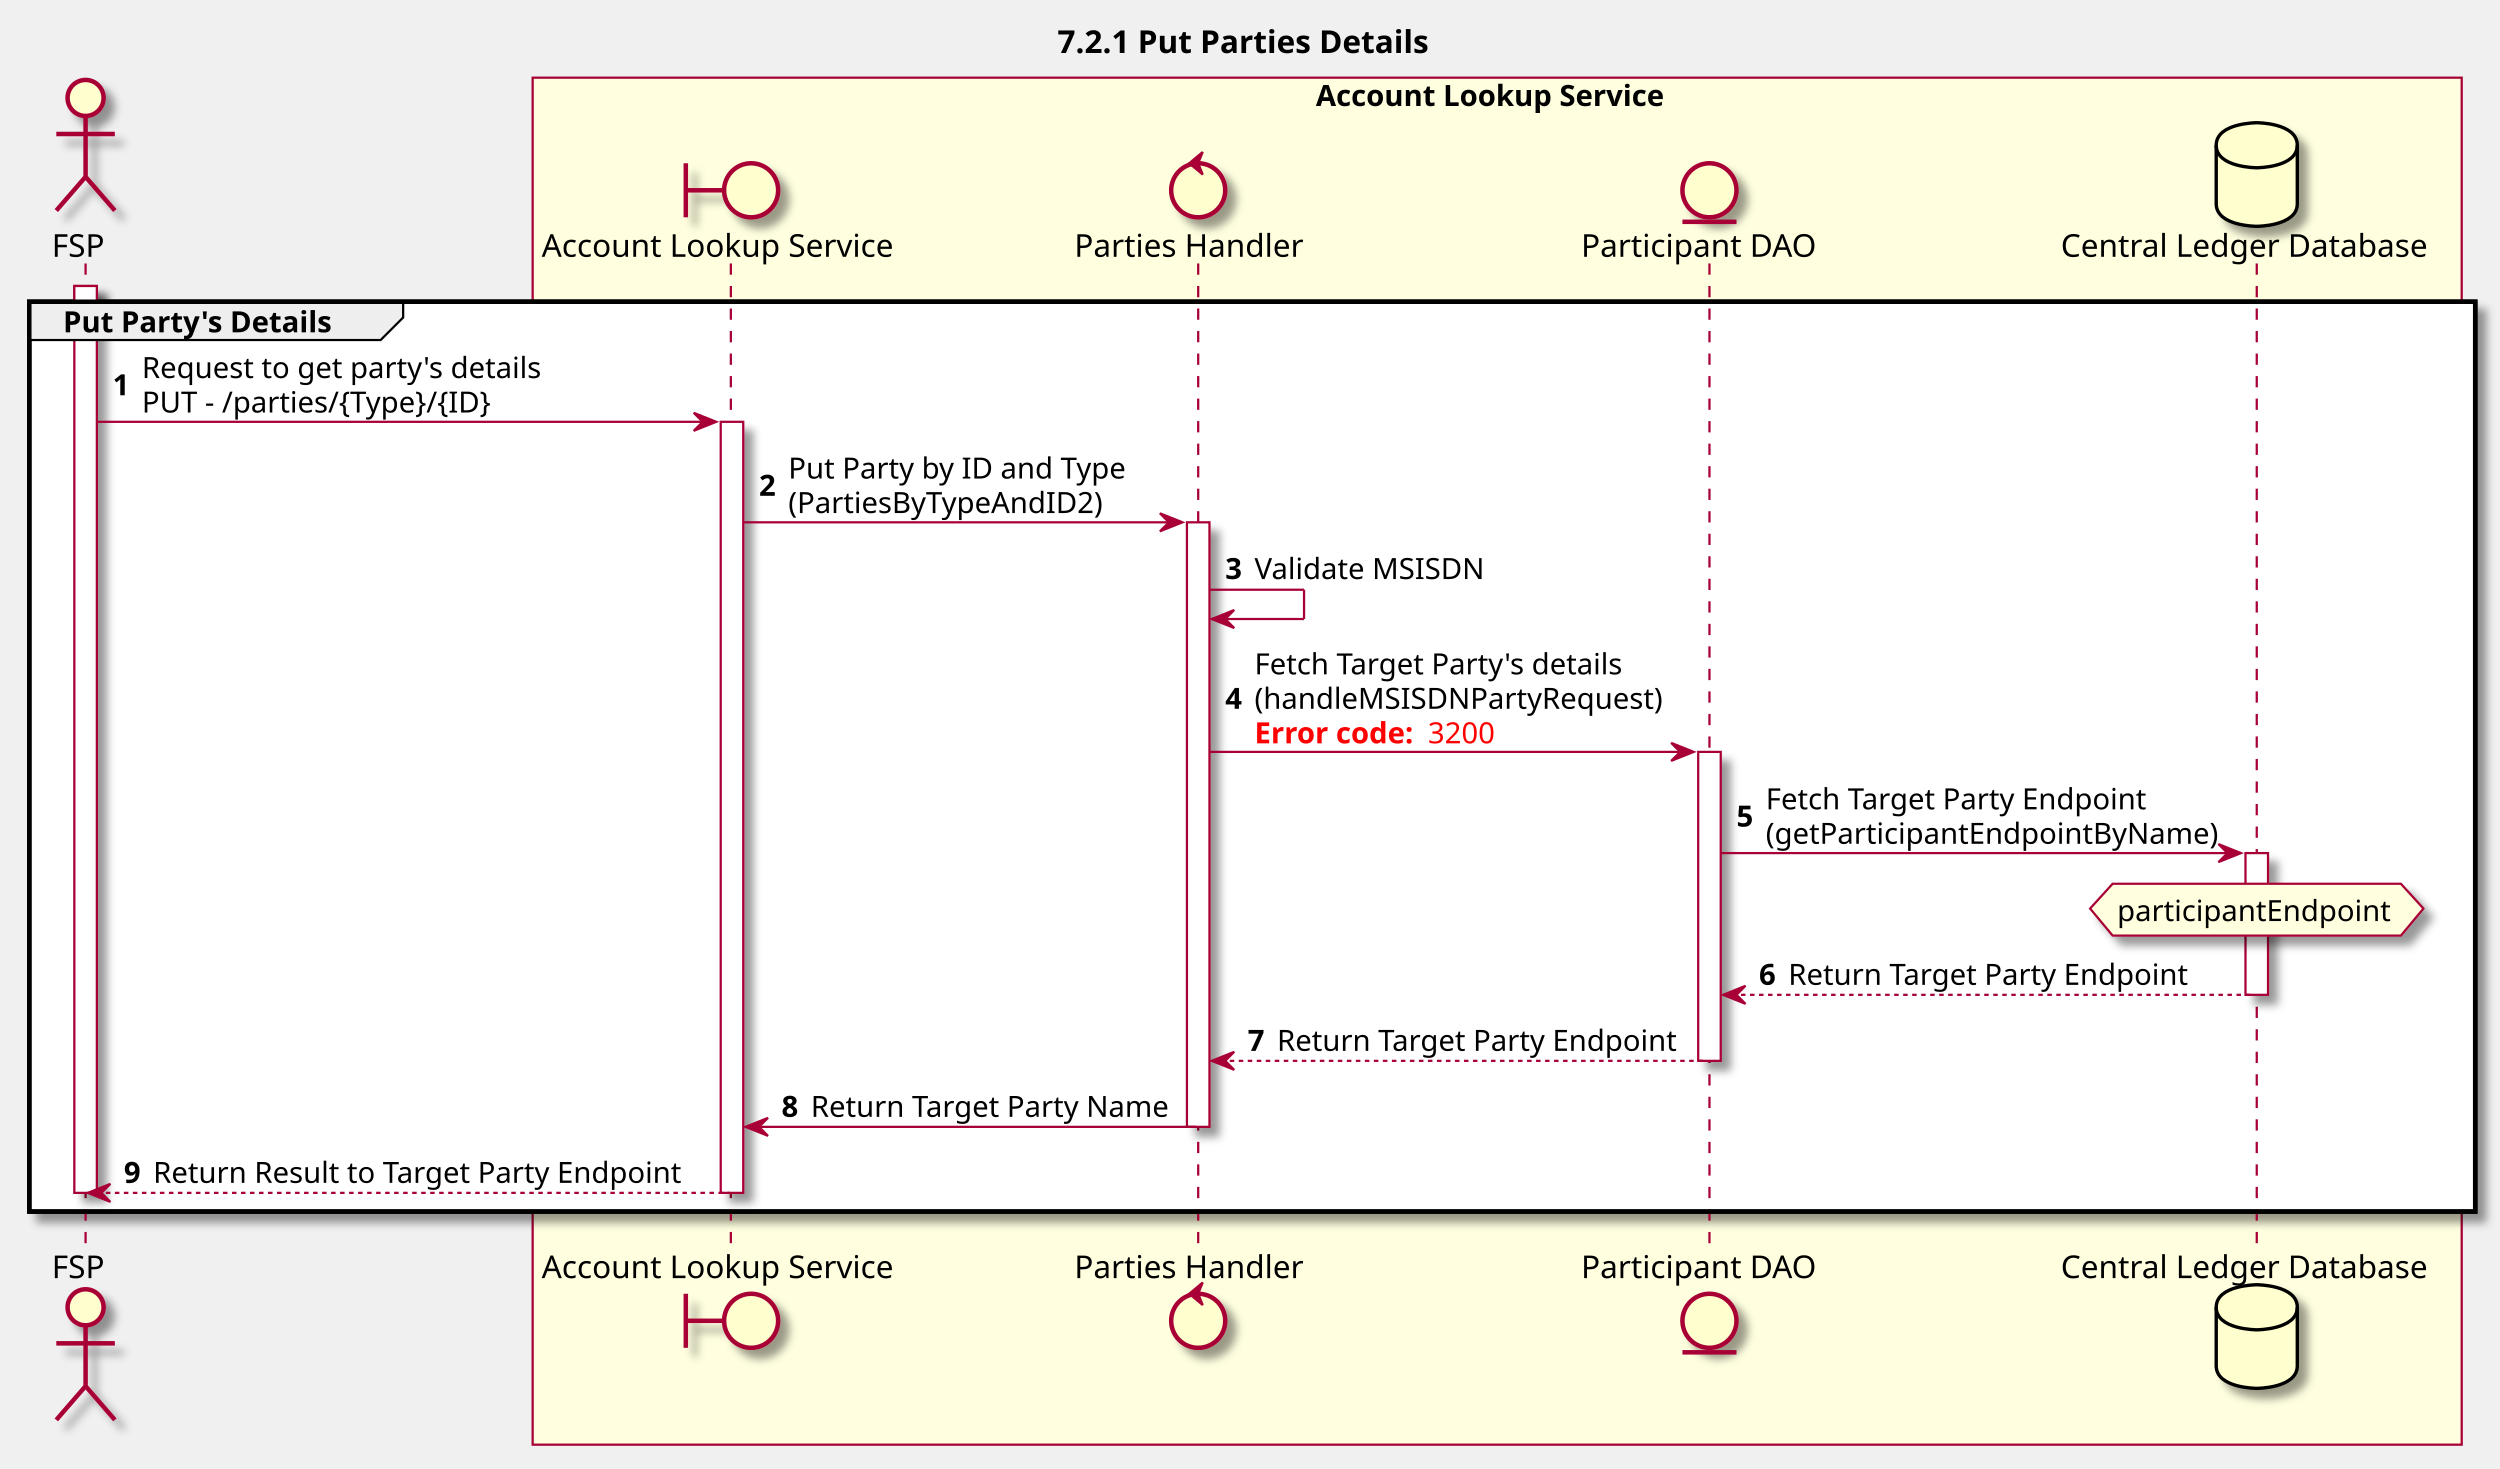
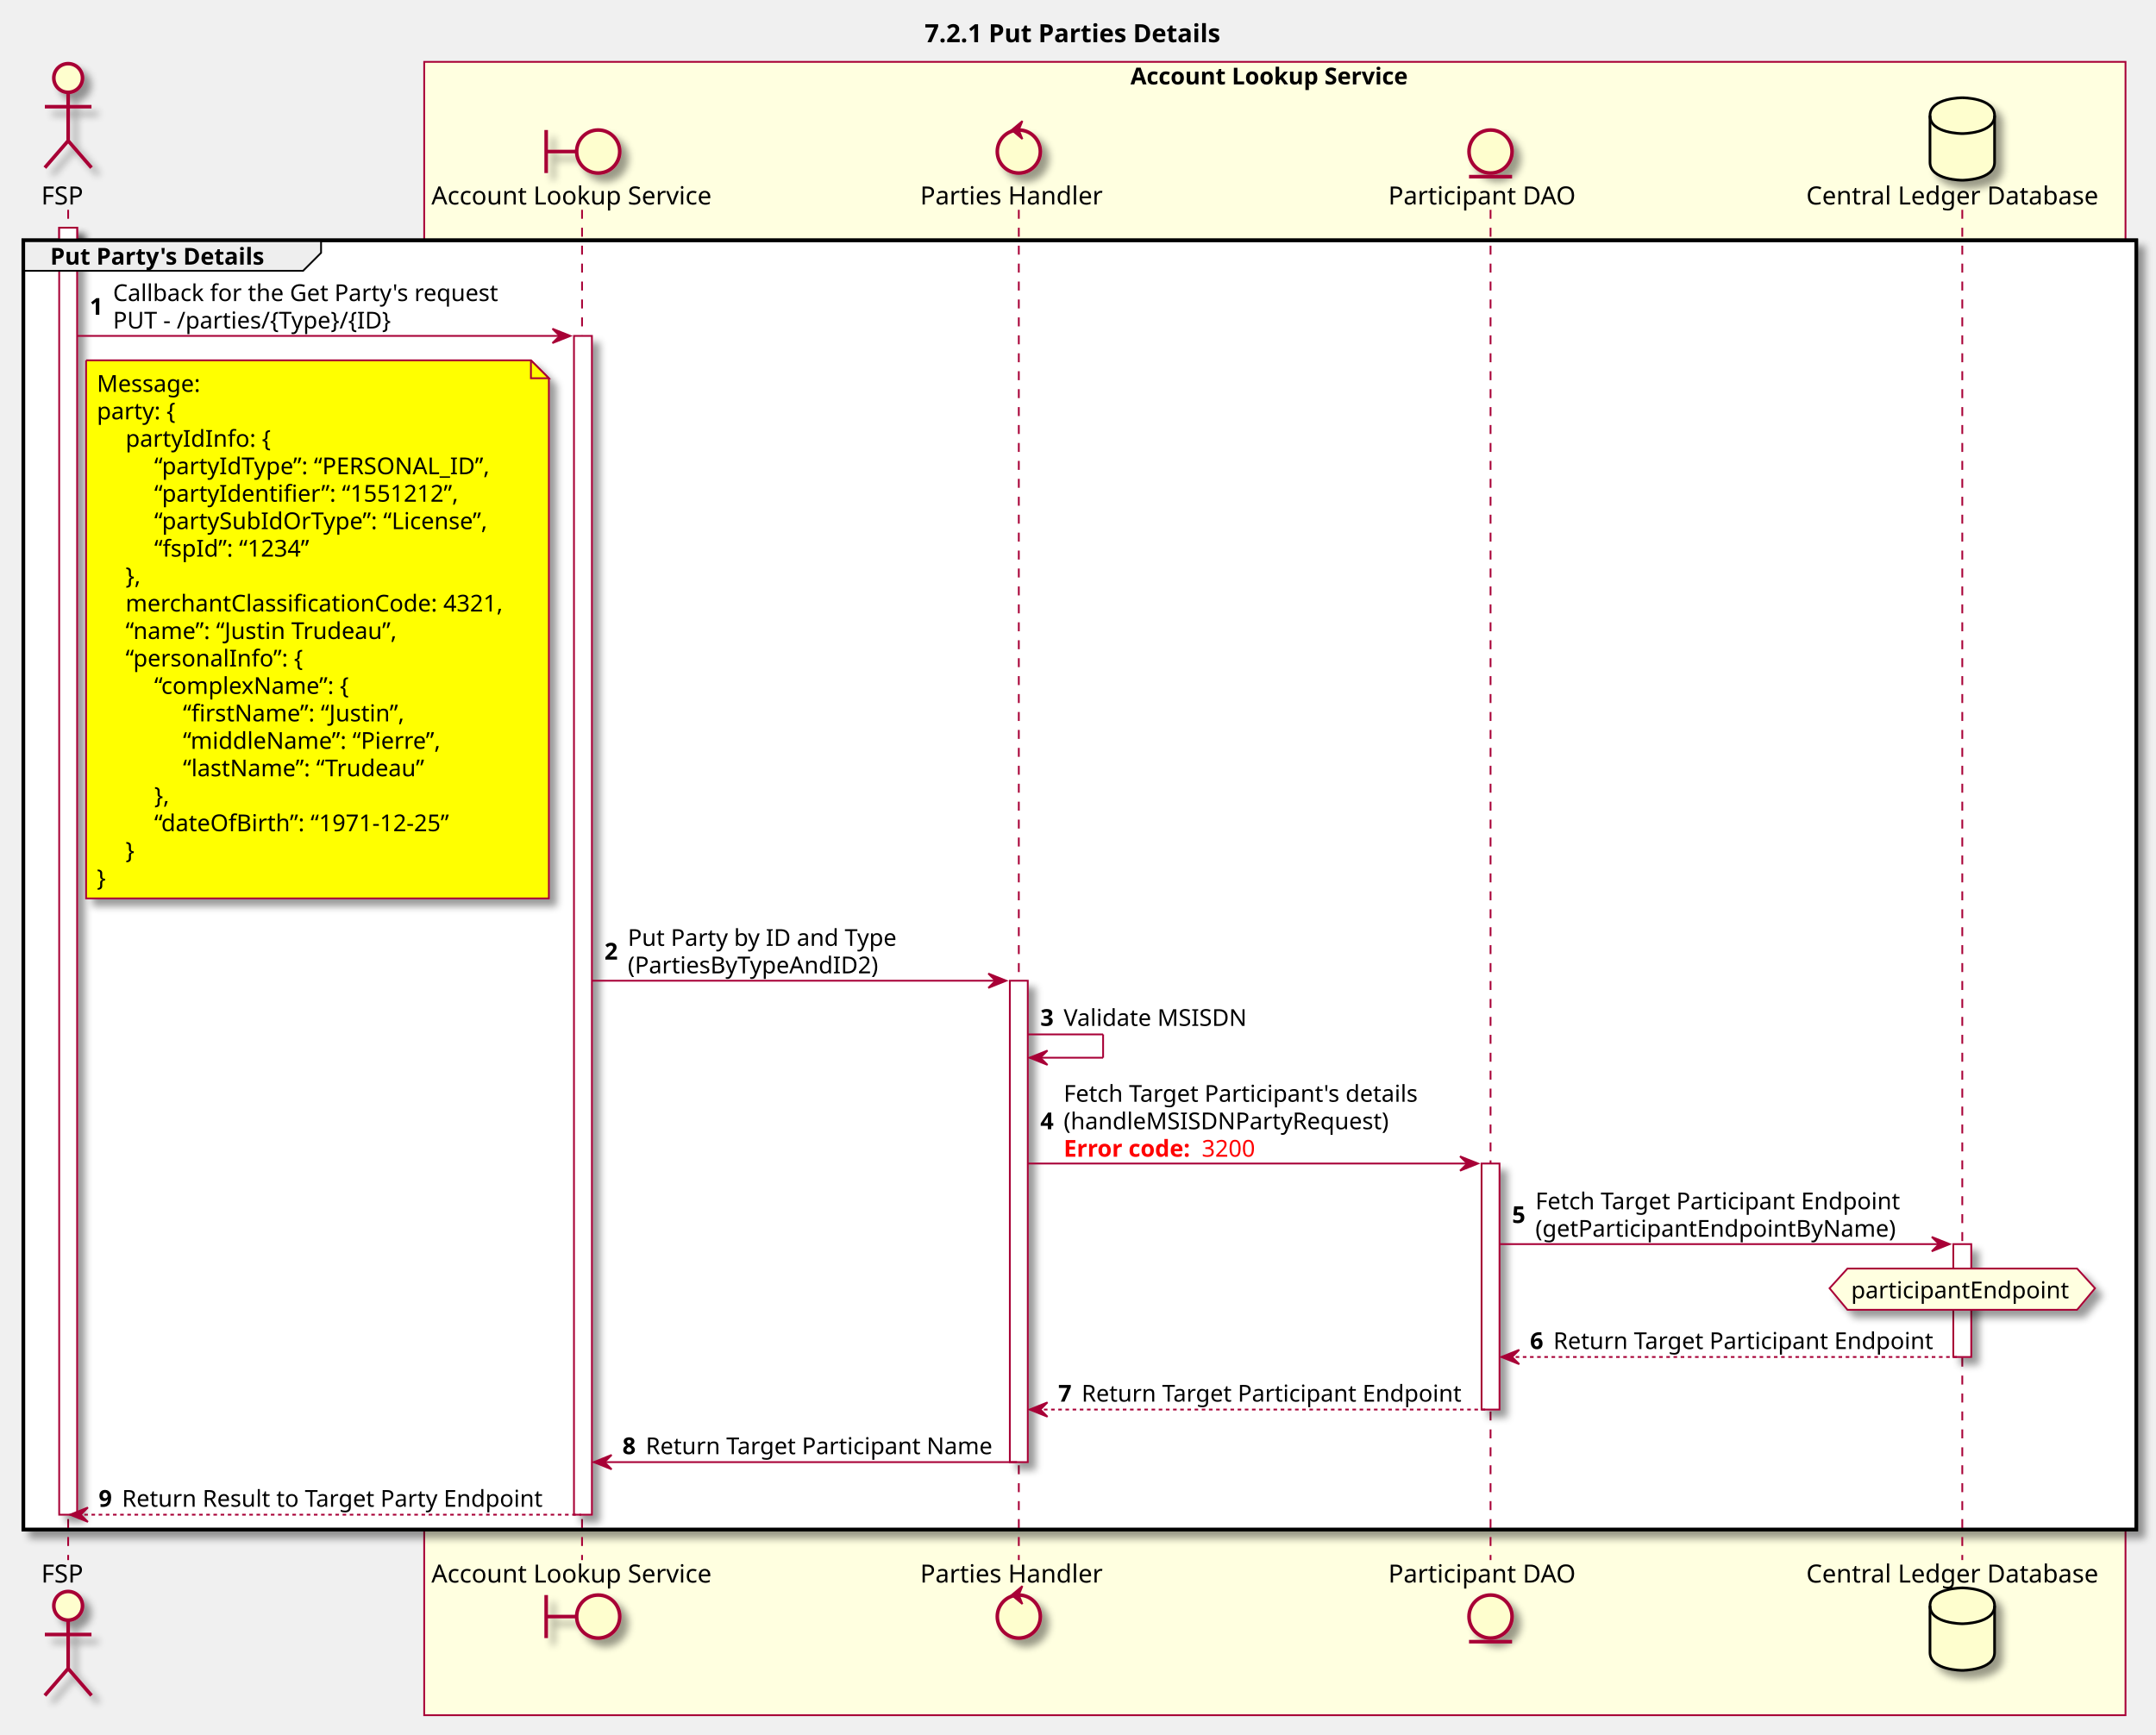
- <svg xmlns="http://www.w3.org/2000/svg" contentScriptType="application/ecmascript" contentStyleType="text/css" height="652px" preserveAspectRatio="none" style="width:1110px;height:652px;" version="1.1" viewBox="0 0 1110 652" width="1110px" zoomAndPan="magnify">
+ <svg xmlns="http://www.w3.org/2000/svg" contentScriptType="application/ecmascript" contentStyleType="text/css" height="967px" preserveAspectRatio="none" style="width:1202px;height:967px;" version="1.1" viewBox="0 0 1202 967" width="1202px" zoomAndPan="magnify">
  <defs>
-     <filter height="300%" id="fgtnrbxdlono8" width="300%" x="-1" y="-1">
+     <filter height="300%" id="f13jw10cpditu0" width="300%" x="-1" y="-1">
      <feGaussianBlur result="blurOut" stdDeviation="2.0" />
      <feColorMatrix in="blurOut" result="blurOut2" type="matrix" values="0 0 0 0 0 0 0 0 0 0 0 0 0 0 0 0 0 0 .4 0" />
      <feOffset dx="4.0" dy="4.0" in="blurOut2" result="blurOut3" />
      <feBlend in="SourceGraphic" in2="blurOut3" mode="normal" />
    </filter>
  </defs>
  <g>
-     <text fill="#000000" font-family="sans-serif" font-size="14" font-weight="bold" lengthAdjust="spacingAndGlyphs" textLength="173" x="469.5" y="23.535">7.2.1 Put Parties Details</text>
-     <rect fill="#FFFFE0" height="606.945" style="stroke: #A80036; stroke-width: 1.0;" width="856.5" x="236.5" y="34.488" />
-     <text fill="#000000" font-family="sans-serif" font-size="13" font-weight="bold" lengthAdjust="spacingAndGlyphs" textLength="161" x="584.25" y="47.057">Account Lookup Service</text>
-     <rect fill="#FFFFFF" filter="url(#fgtnrbxdlono8)" height="402.658" style="stroke: #A80036; stroke-width: 1.0;" width="10" x="33" y="126.977" />
-     <rect fill="#FFFFFF" filter="url(#fgtnrbxdlono8)" height="342.348" style="stroke: #A80036; stroke-width: 1.0;" width="10" x="320" y="187.287" />
-     <rect fill="#FFFFFF" filter="url(#fgtnrbxdlono8)" height="268.416" style="stroke: #A80036; stroke-width: 1.0;" width="10" x="527" y="231.908" />
-     <rect fill="#FFFFFF" filter="url(#fgtnrbxdlono8)" height="137.174" style="stroke: #A80036; stroke-width: 1.0;" width="10" x="754" y="333.84" />
-     <rect fill="#FFFFFF" filter="url(#fgtnrbxdlono8)" height="62.932" style="stroke: #A80036; stroke-width: 1.0;" width="10" x="997" y="378.772" />
-     <rect fill="#FFFFFF" filter="url(#fgtnrbxdlono8)" height="403.969" style="stroke: #000000; stroke-width: 2.0;" width="1086" x="13" y="133.977" />
-     <line style="stroke: #A80036; stroke-width: 1.0; stroke-dasharray: 5.0,5.0;" x1="38" x2="38" y1="116.977" y2="554.945" />
-     <line style="stroke: #A80036; stroke-width: 1.0; stroke-dasharray: 5.0,5.0;" x1="324.5" x2="324.5" y1="116.977" y2="554.945" />
-     <line style="stroke: #A80036; stroke-width: 1.0; stroke-dasharray: 5.0,5.0;" x1="532" x2="532" y1="116.977" y2="554.945" />
-     <line style="stroke: #A80036; stroke-width: 1.0; stroke-dasharray: 5.0,5.0;" x1="759" x2="759" y1="116.977" y2="554.945" />
-     <line style="stroke: #A80036; stroke-width: 1.0; stroke-dasharray: 5.0,5.0;" x1="1002" x2="1002" y1="116.977" y2="554.945" />
+     <text fill="#000000" font-family="sans-serif" font-size="14" font-weight="bold" lengthAdjust="spacingAndGlyphs" textLength="173" x="515.5" y="23.535">7.2.1 Put Parties Details</text>
+     <rect fill="#FFFFE0" height="921.846" style="stroke: #A80036; stroke-width: 1.0;" width="948.5" x="236.5" y="34.488" />
+     <text fill="#000000" font-family="sans-serif" font-size="13" font-weight="bold" lengthAdjust="spacingAndGlyphs" textLength="161" x="630.25" y="47.057">Account Lookup Service</text>
+     <rect fill="#FFFFFF" filter="url(#f13jw10cpditu0)" height="717.559" style="stroke: #A80036; stroke-width: 1.0;" width="10" x="33" y="126.977" />
+     <rect fill="#FFFFFF" filter="url(#f13jw10cpditu0)" height="657.248" style="stroke: #A80036; stroke-width: 1.0;" width="10" x="320" y="187.287" />
+     <rect fill="#FFFFFF" filter="url(#f13jw10cpditu0)" height="268.416" style="stroke: #A80036; stroke-width: 1.0;" width="10" x="563" y="546.809" />
+     <rect fill="#FFFFFF" filter="url(#f13jw10cpditu0)" height="137.174" style="stroke: #A80036; stroke-width: 1.0;" width="10" x="826" y="648.74" />
+     <rect fill="#FFFFFF" filter="url(#f13jw10cpditu0)" height="62.932" style="stroke: #A80036; stroke-width: 1.0;" width="10" x="1089" y="693.672" />
+     <rect fill="#FFFFFF" filter="url(#f13jw10cpditu0)" height="718.869" style="stroke: #000000; stroke-width: 2.0;" width="1178" x="13" y="133.977" />
+     <line style="stroke: #A80036; stroke-width: 1.0; stroke-dasharray: 5.0,5.0;" x1="38" x2="38" y1="116.977" y2="869.846" />
+     <line style="stroke: #A80036; stroke-width: 1.0; stroke-dasharray: 5.0,5.0;" x1="324.5" x2="324.5" y1="116.977" y2="869.846" />
+     <line style="stroke: #A80036; stroke-width: 1.0; stroke-dasharray: 5.0,5.0;" x1="568" x2="568" y1="116.977" y2="869.846" />
+     <line style="stroke: #A80036; stroke-width: 1.0; stroke-dasharray: 5.0,5.0;" x1="831" x2="831" y1="116.977" y2="869.846" />
+     <line style="stroke: #A80036; stroke-width: 1.0; stroke-dasharray: 5.0,5.0;" x1="1094" x2="1094" y1="116.977" y2="869.846" />
    <text fill="#000000" font-family="sans-serif" font-size="14" lengthAdjust="spacingAndGlyphs" textLength="24" x="23" y="114.023">FSP</text>
-     <ellipse cx="38" cy="43.488" fill="#FEFECE" filter="url(#fgtnrbxdlono8)" rx="8" ry="8" style="stroke: #A80036; stroke-width: 2.0;" />
-     <path d="M38,51.488 L38,78.488 M25,59.488 L51,59.488 M38,78.488 L25,93.488 M38,78.488 L51,93.488 " fill="none" filter="url(#fgtnrbxdlono8)" style="stroke: #A80036; stroke-width: 2.0;" />
-     <text fill="#000000" font-family="sans-serif" font-size="14" lengthAdjust="spacingAndGlyphs" textLength="24" x="23" y="567.481">FSP</text>
-     <ellipse cx="38" cy="580.434" fill="#FEFECE" filter="url(#fgtnrbxdlono8)" rx="8" ry="8" style="stroke: #A80036; stroke-width: 2.0;" />
-     <path d="M38,588.434 L38,615.434 M25,596.434 L51,596.434 M38,615.434 L25,630.434 M38,615.434 L51,630.434 " fill="none" filter="url(#fgtnrbxdlono8)" style="stroke: #A80036; stroke-width: 2.0;" />
+     <ellipse cx="38" cy="43.488" fill="#FEFECE" filter="url(#f13jw10cpditu0)" rx="8" ry="8" style="stroke: #A80036; stroke-width: 2.0;" />
+     <path d="M38,51.488 L38,78.488 M25,59.488 L51,59.488 M38,78.488 L25,93.488 M38,78.488 L51,93.488 " fill="none" filter="url(#f13jw10cpditu0)" style="stroke: #A80036; stroke-width: 2.0;" />
+     <text fill="#000000" font-family="sans-serif" font-size="14" lengthAdjust="spacingAndGlyphs" textLength="24" x="23" y="882.381">FSP</text>
+     <ellipse cx="38" cy="895.334" fill="#FEFECE" filter="url(#f13jw10cpditu0)" rx="8" ry="8" style="stroke: #A80036; stroke-width: 2.0;" />
+     <path d="M38,903.334 L38,930.334 M25,911.334 L51,911.334 M38,930.334 L25,945.334 M38,930.334 L51,945.334 " fill="none" filter="url(#f13jw10cpditu0)" style="stroke: #A80036; stroke-width: 2.0;" />
    <text fill="#000000" font-family="sans-serif" font-size="14" lengthAdjust="spacingAndGlyphs" textLength="163" x="240.5" y="114.023">Account Lookup Service</text>
-     <path d="M304.5,72.488 L304.5,96.488 M304.5,84.488 L321.5,84.488 " fill="none" filter="url(#fgtnrbxdlono8)" style="stroke: #A80036; stroke-width: 2.0;" />
-     <ellipse cx="333.5" cy="84.488" fill="#FEFECE" filter="url(#fgtnrbxdlono8)" rx="12" ry="12" style="stroke: #A80036; stroke-width: 2.0;" />
-     <text fill="#000000" font-family="sans-serif" font-size="14" lengthAdjust="spacingAndGlyphs" textLength="163" x="240.5" y="567.481">Account Lookup Service</text>
-     <path d="M304.5,574.434 L304.5,598.434 M304.5,586.434 L321.5,586.434 " fill="none" filter="url(#fgtnrbxdlono8)" style="stroke: #A80036; stroke-width: 2.0;" />
-     <ellipse cx="333.5" cy="586.434" fill="#FEFECE" filter="url(#fgtnrbxdlono8)" rx="12" ry="12" style="stroke: #A80036; stroke-width: 2.0;" />
-     <text fill="#000000" font-family="sans-serif" font-size="14" lengthAdjust="spacingAndGlyphs" textLength="104" x="477" y="114.023">Parties Handler</text>
-     <ellipse cx="532" cy="84.488" fill="#FEFECE" filter="url(#fgtnrbxdlono8)" rx="12" ry="12" style="stroke: #A80036; stroke-width: 2.0;" />
-     <polygon fill="#A80036" points="528,72.488,534,67.488,532,72.488,534,77.488,528,72.488" style="stroke: #A80036; stroke-width: 1.0;" />
-     <text fill="#000000" font-family="sans-serif" font-size="14" lengthAdjust="spacingAndGlyphs" textLength="104" x="477" y="567.481">Parties Handler</text>
-     <ellipse cx="532" cy="586.434" fill="#FEFECE" filter="url(#fgtnrbxdlono8)" rx="12" ry="12" style="stroke: #A80036; stroke-width: 2.0;" />
-     <polygon fill="#A80036" points="528,574.434,534,569.434,532,574.434,534,579.434,528,574.434" style="stroke: #A80036; stroke-width: 1.0;" />
-     <text fill="#000000" font-family="sans-serif" font-size="14" lengthAdjust="spacingAndGlyphs" textLength="108" x="702" y="114.023">Participant DAO</text>
-     <ellipse cx="759" cy="84.488" fill="#FEFECE" filter="url(#fgtnrbxdlono8)" rx="12" ry="12" style="stroke: #A80036; stroke-width: 2.0;" />
-     <line style="stroke: #A80036; stroke-width: 2.0;" x1="747" x2="771" y1="98.488" y2="98.488" />
-     <text fill="#000000" font-family="sans-serif" font-size="14" lengthAdjust="spacingAndGlyphs" textLength="108" x="702" y="567.481">Participant DAO</text>
-     <ellipse cx="759" cy="586.434" fill="#FEFECE" filter="url(#fgtnrbxdlono8)" rx="12" ry="12" style="stroke: #A80036; stroke-width: 2.0;" />
-     <line style="stroke: #A80036; stroke-width: 2.0;" x1="747" x2="771" y1="600.434" y2="600.434" />
-     <text fill="#000000" font-family="sans-serif" font-size="14" lengthAdjust="spacingAndGlyphs" textLength="168" x="915" y="114.023">Central Ledger Database</text>
-     <path d="M984,64.488 C984,54.488 1002,54.488 1002,54.488 C1002,54.488 1020,54.488 1020,64.488 L1020,90.488 C1020,100.488 1002,100.488 1002,100.488 C1002,100.488 984,100.488 984,90.488 L984,64.488 " fill="#FEFECE" filter="url(#fgtnrbxdlono8)" style="stroke: #000000; stroke-width: 1.5;" />
-     <path d="M984,64.488 C984,74.488 1002,74.488 1002,74.488 C1002,74.488 1020,74.488 1020,64.488 " fill="none" style="stroke: #000000; stroke-width: 1.5;" />
-     <text fill="#000000" font-family="sans-serif" font-size="14" lengthAdjust="spacingAndGlyphs" textLength="168" x="915" y="567.481">Central Ledger Database</text>
-     <path d="M984,580.434 C984,570.434 1002,570.434 1002,570.434 C1002,570.434 1020,570.434 1020,580.434 L1020,606.434 C1020,616.434 1002,616.434 1002,616.434 C1002,616.434 984,616.434 984,606.434 L984,580.434 " fill="#FEFECE" filter="url(#fgtnrbxdlono8)" style="stroke: #000000; stroke-width: 1.5;" />
-     <path d="M984,580.434 C984,590.434 1002,590.434 1002,590.434 C1002,590.434 1020,590.434 1020,580.434 " fill="none" style="stroke: #000000; stroke-width: 1.5;" />
-     <rect fill="#FFFFFF" filter="url(#fgtnrbxdlono8)" height="402.658" style="stroke: #A80036; stroke-width: 1.0;" width="10" x="33" y="126.977" />
-     <rect fill="#FFFFFF" filter="url(#fgtnrbxdlono8)" height="342.348" style="stroke: #A80036; stroke-width: 1.0;" width="10" x="320" y="187.287" />
-     <rect fill="#FFFFFF" filter="url(#fgtnrbxdlono8)" height="268.416" style="stroke: #A80036; stroke-width: 1.0;" width="10" x="527" y="231.908" />
-     <rect fill="#FFFFFF" filter="url(#fgtnrbxdlono8)" height="137.174" style="stroke: #A80036; stroke-width: 1.0;" width="10" x="754" y="333.84" />
-     <rect fill="#FFFFFF" filter="url(#fgtnrbxdlono8)" height="62.932" style="stroke: #A80036; stroke-width: 1.0;" width="10" x="997" y="378.772" />
+     <path d="M304.5,72.488 L304.5,96.488 M304.5,84.488 L321.5,84.488 " fill="none" filter="url(#f13jw10cpditu0)" style="stroke: #A80036; stroke-width: 2.0;" />
+     <ellipse cx="333.5" cy="84.488" fill="#FEFECE" filter="url(#f13jw10cpditu0)" rx="12" ry="12" style="stroke: #A80036; stroke-width: 2.0;" />
+     <text fill="#000000" font-family="sans-serif" font-size="14" lengthAdjust="spacingAndGlyphs" textLength="163" x="240.5" y="882.381">Account Lookup Service</text>
+     <path d="M304.5,889.334 L304.5,913.334 M304.5,901.334 L321.5,901.334 " fill="none" filter="url(#f13jw10cpditu0)" style="stroke: #A80036; stroke-width: 2.0;" />
+     <ellipse cx="333.5" cy="901.334" fill="#FEFECE" filter="url(#f13jw10cpditu0)" rx="12" ry="12" style="stroke: #A80036; stroke-width: 2.0;" />
+     <text fill="#000000" font-family="sans-serif" font-size="14" lengthAdjust="spacingAndGlyphs" textLength="104" x="513" y="114.023">Parties Handler</text>
+     <ellipse cx="568" cy="84.488" fill="#FEFECE" filter="url(#f13jw10cpditu0)" rx="12" ry="12" style="stroke: #A80036; stroke-width: 2.0;" />
+     <polygon fill="#A80036" points="564,72.488,570,67.488,568,72.488,570,77.488,564,72.488" style="stroke: #A80036; stroke-width: 1.0;" />
+     <text fill="#000000" font-family="sans-serif" font-size="14" lengthAdjust="spacingAndGlyphs" textLength="104" x="513" y="882.381">Parties Handler</text>
+     <ellipse cx="568" cy="901.334" fill="#FEFECE" filter="url(#f13jw10cpditu0)" rx="12" ry="12" style="stroke: #A80036; stroke-width: 2.0;" />
+     <polygon fill="#A80036" points="564,889.334,570,884.334,568,889.334,570,894.334,564,889.334" style="stroke: #A80036; stroke-width: 1.0;" />
+     <text fill="#000000" font-family="sans-serif" font-size="14" lengthAdjust="spacingAndGlyphs" textLength="108" x="774" y="114.023">Participant DAO</text>
+     <ellipse cx="831" cy="84.488" fill="#FEFECE" filter="url(#f13jw10cpditu0)" rx="12" ry="12" style="stroke: #A80036; stroke-width: 2.0;" />
+     <line style="stroke: #A80036; stroke-width: 2.0;" x1="819" x2="843" y1="98.488" y2="98.488" />
+     <text fill="#000000" font-family="sans-serif" font-size="14" lengthAdjust="spacingAndGlyphs" textLength="108" x="774" y="882.381">Participant DAO</text>
+     <ellipse cx="831" cy="901.334" fill="#FEFECE" filter="url(#f13jw10cpditu0)" rx="12" ry="12" style="stroke: #A80036; stroke-width: 2.0;" />
+     <line style="stroke: #A80036; stroke-width: 2.0;" x1="819" x2="843" y1="915.334" y2="915.334" />
+     <text fill="#000000" font-family="sans-serif" font-size="14" lengthAdjust="spacingAndGlyphs" textLength="168" x="1007" y="114.023">Central Ledger Database</text>
+     <path d="M1076,64.488 C1076,54.488 1094,54.488 1094,54.488 C1094,54.488 1112,54.488 1112,64.488 L1112,90.488 C1112,100.488 1094,100.488 1094,100.488 C1094,100.488 1076,100.488 1076,90.488 L1076,64.488 " fill="#FEFECE" filter="url(#f13jw10cpditu0)" style="stroke: #000000; stroke-width: 1.5;" />
+     <path d="M1076,64.488 C1076,74.488 1094,74.488 1094,74.488 C1094,74.488 1112,74.488 1112,64.488 " fill="none" style="stroke: #000000; stroke-width: 1.5;" />
+     <text fill="#000000" font-family="sans-serif" font-size="14" lengthAdjust="spacingAndGlyphs" textLength="168" x="1007" y="882.381">Central Ledger Database</text>
+     <path d="M1076,895.334 C1076,885.334 1094,885.334 1094,885.334 C1094,885.334 1112,885.334 1112,895.334 L1112,921.334 C1112,931.334 1094,931.334 1094,931.334 C1094,931.334 1076,931.334 1076,921.334 L1076,895.334 " fill="#FEFECE" filter="url(#f13jw10cpditu0)" style="stroke: #000000; stroke-width: 1.5;" />
+     <path d="M1076,895.334 C1076,905.334 1094,905.334 1094,905.334 C1094,905.334 1112,905.334 1112,895.334 " fill="none" style="stroke: #000000; stroke-width: 1.5;" />
+     <rect fill="#FFFFFF" filter="url(#f13jw10cpditu0)" height="717.559" style="stroke: #A80036; stroke-width: 1.0;" width="10" x="33" y="126.977" />
+     <rect fill="#FFFFFF" filter="url(#f13jw10cpditu0)" height="657.248" style="stroke: #A80036; stroke-width: 1.0;" width="10" x="320" y="187.287" />
+     <rect fill="#FFFFFF" filter="url(#f13jw10cpditu0)" height="268.416" style="stroke: #A80036; stroke-width: 1.0;" width="10" x="563" y="546.809" />
+     <rect fill="#FFFFFF" filter="url(#f13jw10cpditu0)" height="137.174" style="stroke: #A80036; stroke-width: 1.0;" width="10" x="826" y="648.74" />
+     <rect fill="#FFFFFF" filter="url(#f13jw10cpditu0)" height="62.932" style="stroke: #A80036; stroke-width: 1.0;" width="10" x="1089" y="693.672" />
    <path d="M13,133.977 L179,133.977 L179,140.977 L169,150.977 L13,150.977 L13,133.977 " fill="#EEEEEE" style="stroke: #000000; stroke-width: 1.0;" />
-     <rect fill="none" height="403.969" style="stroke: #000000; stroke-width: 2.0;" width="1086" x="13" y="133.977" />
+     <rect fill="none" height="718.869" style="stroke: #000000; stroke-width: 2.0;" width="1178" x="13" y="133.977" />
    <text fill="#000000" font-family="sans-serif" font-size="13" font-weight="bold" lengthAdjust="spacingAndGlyphs" textLength="121" x="28" y="147.545">Put Party's Details</text>
    <polygon fill="#A80036" points="308,183.287,318,187.287,308,191.287,312,187.287" style="stroke: #A80036; stroke-width: 1.0;" />
    <line style="stroke: #A80036; stroke-width: 1.0;" x1="43" x2="314" y1="187.287" y2="187.287" />
    <text fill="#000000" font-family="sans-serif" font-size="13" font-weight="bold" lengthAdjust="spacingAndGlyphs" textLength="9" x="50" y="175.511">1</text>
-     <text fill="#000000" font-family="sans-serif" font-size="13" lengthAdjust="spacingAndGlyphs" textLength="183" x="63" y="167.856">Request to get party's details</text>
+     <text fill="#000000" font-family="sans-serif" font-size="13" lengthAdjust="spacingAndGlyphs" textLength="221" x="63" y="167.856">Callback for the Get Party's request</text>
    <text fill="#000000" font-family="sans-serif" font-size="13" lengthAdjust="spacingAndGlyphs" textLength="164" x="63" y="183.166">PUT - /parties/{Type}/{ID}</text>
-     <polygon fill="#A80036" points="515,227.908,525,231.908,515,235.908,519,231.908" style="stroke: #A80036; stroke-width: 1.0;" />
-     <line style="stroke: #A80036; stroke-width: 1.0;" x1="330" x2="521" y1="231.908" y2="231.908" />
-     <text fill="#000000" font-family="sans-serif" font-size="13" font-weight="bold" lengthAdjust="spacingAndGlyphs" textLength="9" x="337" y="220.132">2</text>
-     <text fill="#000000" font-family="sans-serif" font-size="13" lengthAdjust="spacingAndGlyphs" textLength="153" x="350" y="212.477">Put Party by ID and Type</text>
-     <text fill="#000000" font-family="sans-serif" font-size="13" lengthAdjust="spacingAndGlyphs" textLength="141" x="350" y="227.787">(PartiesByTypeAndID2)</text>
-     <line style="stroke: #A80036; stroke-width: 1.0;" x1="537" x2="579" y1="261.84" y2="261.84" />
-     <line style="stroke: #A80036; stroke-width: 1.0;" x1="579" x2="579" y1="261.84" y2="274.84" />
-     <line style="stroke: #A80036; stroke-width: 1.0;" x1="538" x2="579" y1="274.84" y2="274.84" />
-     <polygon fill="#A80036" points="548,270.84,538,274.84,548,278.84,544,274.84" style="stroke: #A80036; stroke-width: 1.0;" />
-     <text fill="#000000" font-family="sans-serif" font-size="13" font-weight="bold" lengthAdjust="spacingAndGlyphs" textLength="9" x="544" y="257.098">3</text>
-     <text fill="#000000" font-family="sans-serif" font-size="13" lengthAdjust="spacingAndGlyphs" textLength="103" x="557" y="257.098">Validate MSISDN</text>
-     <polygon fill="#A80036" points="742,329.84,752,333.84,742,337.84,746,333.84" style="stroke: #A80036; stroke-width: 1.0;" />
-     <line style="stroke: #A80036; stroke-width: 1.0;" x1="537" x2="748" y1="333.84" y2="333.84" />
-     <text fill="#000000" font-family="sans-serif" font-size="13" font-weight="bold" lengthAdjust="spacingAndGlyphs" textLength="9" x="544" y="314.719">4</text>
-     <text fill="#000000" font-family="sans-serif" font-size="13" lengthAdjust="spacingAndGlyphs" textLength="169" x="557" y="299.408">Fetch Target Party's details</text>
-     <text fill="#000000" font-family="sans-serif" font-size="13" lengthAdjust="spacingAndGlyphs" textLength="180" x="557" y="314.719">(handleMSISDNPartyRequest)</text>
-     <text fill="#FF0000" font-family="sans-serif" font-size="13" font-weight="bold" lengthAdjust="spacingAndGlyphs" textLength="73" x="557" y="330.029">Error code:</text>
-     <text fill="#FF0000" font-family="sans-serif" font-size="13" lengthAdjust="spacingAndGlyphs" textLength="32" x="634" y="330.029">3200</text>
-     <polygon fill="#A80036" points="985,374.772,995,378.772,985,382.772,989,378.772" style="stroke: #A80036; stroke-width: 1.0;" />
-     <line style="stroke: #A80036; stroke-width: 1.0;" x1="764" x2="991" y1="378.772" y2="378.772" />
-     <text fill="#000000" font-family="sans-serif" font-size="13" font-weight="bold" lengthAdjust="spacingAndGlyphs" textLength="9" x="771" y="366.995">5</text>
-     <text fill="#000000" font-family="sans-serif" font-size="13" lengthAdjust="spacingAndGlyphs" textLength="173" x="784" y="359.34">Fetch Target Party Endpoint</text>
-     <text fill="#000000" font-family="sans-serif" font-size="13" lengthAdjust="spacingAndGlyphs" textLength="201" x="784" y="374.65">(getParticipantEndpointByName)</text>
-     <polygon fill="#FFFFE0" filter="url(#fgtnrbxdlono8)" points="938,392.393,1066,392.393,1076,403.393,1066,415.393,938,415.393,928,403.393,938,392.393" style="stroke: #A80036; stroke-width: 1.0;" />
-     <text fill="#000000" font-family="sans-serif" font-size="13" lengthAdjust="spacingAndGlyphs" textLength="124" x="940" y="408.961">participantEndpoint</text>
-     <polygon fill="#A80036" points="775,437.703,765,441.703,775,445.703,771,441.703" style="stroke: #A80036; stroke-width: 1.0;" />
-     <line style="stroke: #A80036; stroke-width: 1.0; stroke-dasharray: 2.0,2.0;" x1="769" x2="1001" y1="441.703" y2="441.703" />
-     <text fill="#000000" font-family="sans-serif" font-size="13" font-weight="bold" lengthAdjust="spacingAndGlyphs" textLength="9" x="781" y="437.272">6</text>
-     <text fill="#000000" font-family="sans-serif" font-size="13" lengthAdjust="spacingAndGlyphs" textLength="180" x="794" y="437.272">Return Target Party Endpoint</text>
-     <polygon fill="#A80036" points="548,467.014,538,471.014,548,475.014,544,471.014" style="stroke: #A80036; stroke-width: 1.0;" />
-     <line style="stroke: #A80036; stroke-width: 1.0; stroke-dasharray: 2.0,2.0;" x1="542" x2="758" y1="471.014" y2="471.014" />
-     <text fill="#000000" font-family="sans-serif" font-size="13" font-weight="bold" lengthAdjust="spacingAndGlyphs" textLength="9" x="554" y="466.582">7</text>
-     <text fill="#000000" font-family="sans-serif" font-size="13" lengthAdjust="spacingAndGlyphs" textLength="180" x="567" y="466.582">Return Target Party Endpoint</text>
-     <polygon fill="#A80036" points="341,496.324,331,500.324,341,504.324,337,500.324" style="stroke: #A80036; stroke-width: 1.0;" />
-     <line style="stroke: #A80036; stroke-width: 1.0;" x1="335" x2="531" y1="500.324" y2="500.324" />
-     <text fill="#000000" font-family="sans-serif" font-size="13" font-weight="bold" lengthAdjust="spacingAndGlyphs" textLength="9" x="347" y="495.893">8</text>
-     <text fill="#000000" font-family="sans-serif" font-size="13" lengthAdjust="spacingAndGlyphs" textLength="160" x="360" y="495.893">Return Target Party Name</text>
-     <polygon fill="#A80036" points="49,525.635,39,529.635,49,533.635,45,529.635" style="stroke: #A80036; stroke-width: 1.0;" />
-     <line style="stroke: #A80036; stroke-width: 1.0; stroke-dasharray: 2.0,2.0;" x1="43" x2="324" y1="529.635" y2="529.635" />
-     <text fill="#000000" font-family="sans-serif" font-size="13" font-weight="bold" lengthAdjust="spacingAndGlyphs" textLength="9" x="55" y="525.203">9</text>
-     <text fill="#000000" font-family="sans-serif" font-size="13" lengthAdjust="spacingAndGlyphs" textLength="240" x="68" y="525.203">Return Result to Target Party Endpoint</text>
+     <path d="M48,200.908 L48,500.908 L306,500.908 L306,210.908 L296,200.908 L48,200.908 " fill="#FFFF00" filter="url(#f13jw10cpditu0)" style="stroke: #A80036; stroke-width: 1.0;" />
+     <path d="M296,200.908 L296,210.908 L306,210.908 L296,200.908 " fill="#FFFF00" style="stroke: #A80036; stroke-width: 1.0;" />
+     <text fill="#000000" font-family="sans-serif" font-size="13" lengthAdjust="spacingAndGlyphs" textLength="58" x="54" y="218.477">Message:</text>
+     <text fill="#000000" font-family="sans-serif" font-size="13" lengthAdjust="spacingAndGlyphs" textLength="44" x="54" y="233.787">party: {</text>
+     <text fill="#000000" font-family="sans-serif" font-size="13" lengthAdjust="spacingAndGlyphs" textLength="81" x="70" y="249.098">partyIdInfo: {</text>
+     <text fill="#000000" font-family="sans-serif" font-size="13" lengthAdjust="spacingAndGlyphs" textLength="192" x="86" y="264.408">“partyIdType”: “PERSONAL_ID”,</text>
+     <text fill="#000000" font-family="sans-serif" font-size="13" lengthAdjust="spacingAndGlyphs" textLength="177" x="86" y="279.719">“partyIdentifier”: “1551212”,</text>
+     <text fill="#000000" font-family="sans-serif" font-size="13" lengthAdjust="spacingAndGlyphs" textLength="191" x="86" y="295.029">“partySubIdOrType”: “License”,</text>
+     <text fill="#000000" font-family="sans-serif" font-size="13" lengthAdjust="spacingAndGlyphs" textLength="92" x="86" y="310.34">“fspId”: “1234”</text>
+     <text fill="#000000" font-family="sans-serif" font-size="13" lengthAdjust="spacingAndGlyphs" textLength="8" x="70" y="325.65">},</text>
+     <text fill="#000000" font-family="sans-serif" font-size="13" lengthAdjust="spacingAndGlyphs" textLength="221" x="70" y="340.961">merchantClassificationCode: 4321,</text>
+     <text fill="#000000" font-family="sans-serif" font-size="13" lengthAdjust="spacingAndGlyphs" textLength="157" x="70" y="356.272">“name”: “Justin Trudeau”,</text>
+     <text fill="#000000" font-family="sans-serif" font-size="13" lengthAdjust="spacingAndGlyphs" textLength="101" x="70" y="371.582">“personalInfo”: {</text>
+     <text fill="#000000" font-family="sans-serif" font-size="13" lengthAdjust="spacingAndGlyphs" textLength="112" x="86" y="386.893">“complexName”: {</text>
+     <text fill="#000000" font-family="sans-serif" font-size="13" lengthAdjust="spacingAndGlyphs" textLength="130" x="102" y="402.203">“firstName”: “Justin”,</text>
+     <text fill="#000000" font-family="sans-serif" font-size="13" lengthAdjust="spacingAndGlyphs" textLength="146" x="102" y="417.514">“middleName”: “Pierre”,</text>
+     <text fill="#000000" font-family="sans-serif" font-size="13" lengthAdjust="spacingAndGlyphs" textLength="138" x="102" y="432.824">“lastName”: “Trudeau”</text>
+     <text fill="#000000" font-family="sans-serif" font-size="13" lengthAdjust="spacingAndGlyphs" textLength="8" x="86" y="448.135">},</text>
+     <text fill="#000000" font-family="sans-serif" font-size="13" lengthAdjust="spacingAndGlyphs" textLength="179" x="86" y="463.445">“dateOfBirth”: “1971-12-25”</text>
+     <text fill="#000000" font-family="sans-serif" font-size="13" lengthAdjust="spacingAndGlyphs" textLength="4" x="70" y="478.756">}</text>
+     <text fill="#000000" font-family="sans-serif" font-size="13" lengthAdjust="spacingAndGlyphs" textLength="4" x="54" y="494.066">}</text>
+     <polygon fill="#A80036" points="551,542.809,561,546.809,551,550.809,555,546.809" style="stroke: #A80036; stroke-width: 1.0;" />
+     <line style="stroke: #A80036; stroke-width: 1.0;" x1="330" x2="557" y1="546.809" y2="546.809" />
+     <text fill="#000000" font-family="sans-serif" font-size="13" font-weight="bold" lengthAdjust="spacingAndGlyphs" textLength="9" x="337" y="535.032">2</text>
+     <text fill="#000000" font-family="sans-serif" font-size="13" lengthAdjust="spacingAndGlyphs" textLength="153" x="350" y="527.377">Put Party by ID and Type</text>
+     <text fill="#000000" font-family="sans-serif" font-size="13" lengthAdjust="spacingAndGlyphs" textLength="141" x="350" y="542.688">(PartiesByTypeAndID2)</text>
+     <line style="stroke: #A80036; stroke-width: 1.0;" x1="573" x2="615" y1="576.74" y2="576.74" />
+     <line style="stroke: #A80036; stroke-width: 1.0;" x1="615" x2="615" y1="576.74" y2="589.74" />
+     <line style="stroke: #A80036; stroke-width: 1.0;" x1="574" x2="615" y1="589.74" y2="589.74" />
+     <polygon fill="#A80036" points="584,585.74,574,589.74,584,593.74,580,589.74" style="stroke: #A80036; stroke-width: 1.0;" />
+     <text fill="#000000" font-family="sans-serif" font-size="13" font-weight="bold" lengthAdjust="spacingAndGlyphs" textLength="9" x="580" y="571.998">3</text>
+     <text fill="#000000" font-family="sans-serif" font-size="13" lengthAdjust="spacingAndGlyphs" textLength="103" x="593" y="571.998">Validate MSISDN</text>
+     <polygon fill="#A80036" points="814,644.74,824,648.74,814,652.74,818,648.74" style="stroke: #A80036; stroke-width: 1.0;" />
+     <line style="stroke: #A80036; stroke-width: 1.0;" x1="573" x2="820" y1="648.74" y2="648.74" />
+     <text fill="#000000" font-family="sans-serif" font-size="13" font-weight="bold" lengthAdjust="spacingAndGlyphs" textLength="9" x="580" y="629.619">4</text>
+     <text fill="#000000" font-family="sans-serif" font-size="13" lengthAdjust="spacingAndGlyphs" textLength="205" x="593" y="614.309">Fetch Target Participant's details</text>
+     <text fill="#000000" font-family="sans-serif" font-size="13" lengthAdjust="spacingAndGlyphs" textLength="180" x="593" y="629.619">(handleMSISDNPartyRequest)</text>
+     <text fill="#FF0000" font-family="sans-serif" font-size="13" font-weight="bold" lengthAdjust="spacingAndGlyphs" textLength="73" x="593" y="644.93">Error code:</text>
+     <text fill="#FF0000" font-family="sans-serif" font-size="13" lengthAdjust="spacingAndGlyphs" textLength="32" x="670" y="644.93">3200</text>
+     <polygon fill="#A80036" points="1077,689.672,1087,693.672,1077,697.672,1081,693.672" style="stroke: #A80036; stroke-width: 1.0;" />
+     <line style="stroke: #A80036; stroke-width: 1.0;" x1="836" x2="1083" y1="693.672" y2="693.672" />
+     <text fill="#000000" font-family="sans-serif" font-size="13" font-weight="bold" lengthAdjust="spacingAndGlyphs" textLength="9" x="843" y="681.895">5</text>
+     <text fill="#000000" font-family="sans-serif" font-size="13" lengthAdjust="spacingAndGlyphs" textLength="209" x="856" y="674.24">Fetch Target Participant Endpoint</text>
+     <text fill="#000000" font-family="sans-serif" font-size="13" lengthAdjust="spacingAndGlyphs" textLength="201" x="856" y="689.551">(getParticipantEndpointByName)</text>
+     <polygon fill="#FFFFE0" filter="url(#f13jw10cpditu0)" points="1030,707.293,1158,707.293,1168,718.293,1158,730.293,1030,730.293,1020,718.293,1030,707.293" style="stroke: #A80036; stroke-width: 1.0;" />
+     <text fill="#000000" font-family="sans-serif" font-size="13" lengthAdjust="spacingAndGlyphs" textLength="124" x="1032" y="723.861">participantEndpoint</text>
+     <polygon fill="#A80036" points="847,752.604,837,756.604,847,760.604,843,756.604" style="stroke: #A80036; stroke-width: 1.0;" />
+     <line style="stroke: #A80036; stroke-width: 1.0; stroke-dasharray: 2.0,2.0;" x1="841" x2="1093" y1="756.604" y2="756.604" />
+     <text fill="#000000" font-family="sans-serif" font-size="13" font-weight="bold" lengthAdjust="spacingAndGlyphs" textLength="9" x="853" y="752.172">6</text>
+     <text fill="#000000" font-family="sans-serif" font-size="13" lengthAdjust="spacingAndGlyphs" textLength="216" x="866" y="752.172">Return Target Participant Endpoint</text>
+     <polygon fill="#A80036" points="584,781.914,574,785.914,584,789.914,580,785.914" style="stroke: #A80036; stroke-width: 1.0;" />
+     <line style="stroke: #A80036; stroke-width: 1.0; stroke-dasharray: 2.0,2.0;" x1="578" x2="830" y1="785.914" y2="785.914" />
+     <text fill="#000000" font-family="sans-serif" font-size="13" font-weight="bold" lengthAdjust="spacingAndGlyphs" textLength="9" x="590" y="781.482">7</text>
+     <text fill="#000000" font-family="sans-serif" font-size="13" lengthAdjust="spacingAndGlyphs" textLength="216" x="603" y="781.482">Return Target Participant Endpoint</text>
+     <polygon fill="#A80036" points="341,811.225,331,815.225,341,819.225,337,815.225" style="stroke: #A80036; stroke-width: 1.0;" />
+     <line style="stroke: #A80036; stroke-width: 1.0;" x1="335" x2="567" y1="815.225" y2="815.225" />
+     <text fill="#000000" font-family="sans-serif" font-size="13" font-weight="bold" lengthAdjust="spacingAndGlyphs" textLength="9" x="347" y="810.793">8</text>
+     <text fill="#000000" font-family="sans-serif" font-size="13" lengthAdjust="spacingAndGlyphs" textLength="196" x="360" y="810.793">Return Target Participant Name</text>
+     <polygon fill="#A80036" points="49,840.535,39,844.535,49,848.535,45,844.535" style="stroke: #A80036; stroke-width: 1.0;" />
+     <line style="stroke: #A80036; stroke-width: 1.0; stroke-dasharray: 2.0,2.0;" x1="43" x2="324" y1="844.535" y2="844.535" />
+     <text fill="#000000" font-family="sans-serif" font-size="13" font-weight="bold" lengthAdjust="spacingAndGlyphs" textLength="9" x="55" y="840.104">9</text>
+     <text fill="#000000" font-family="sans-serif" font-size="13" lengthAdjust="spacingAndGlyphs" textLength="240" x="68" y="840.104">Return Result to Target Party Endpoint</text>
  </g>
</svg>
